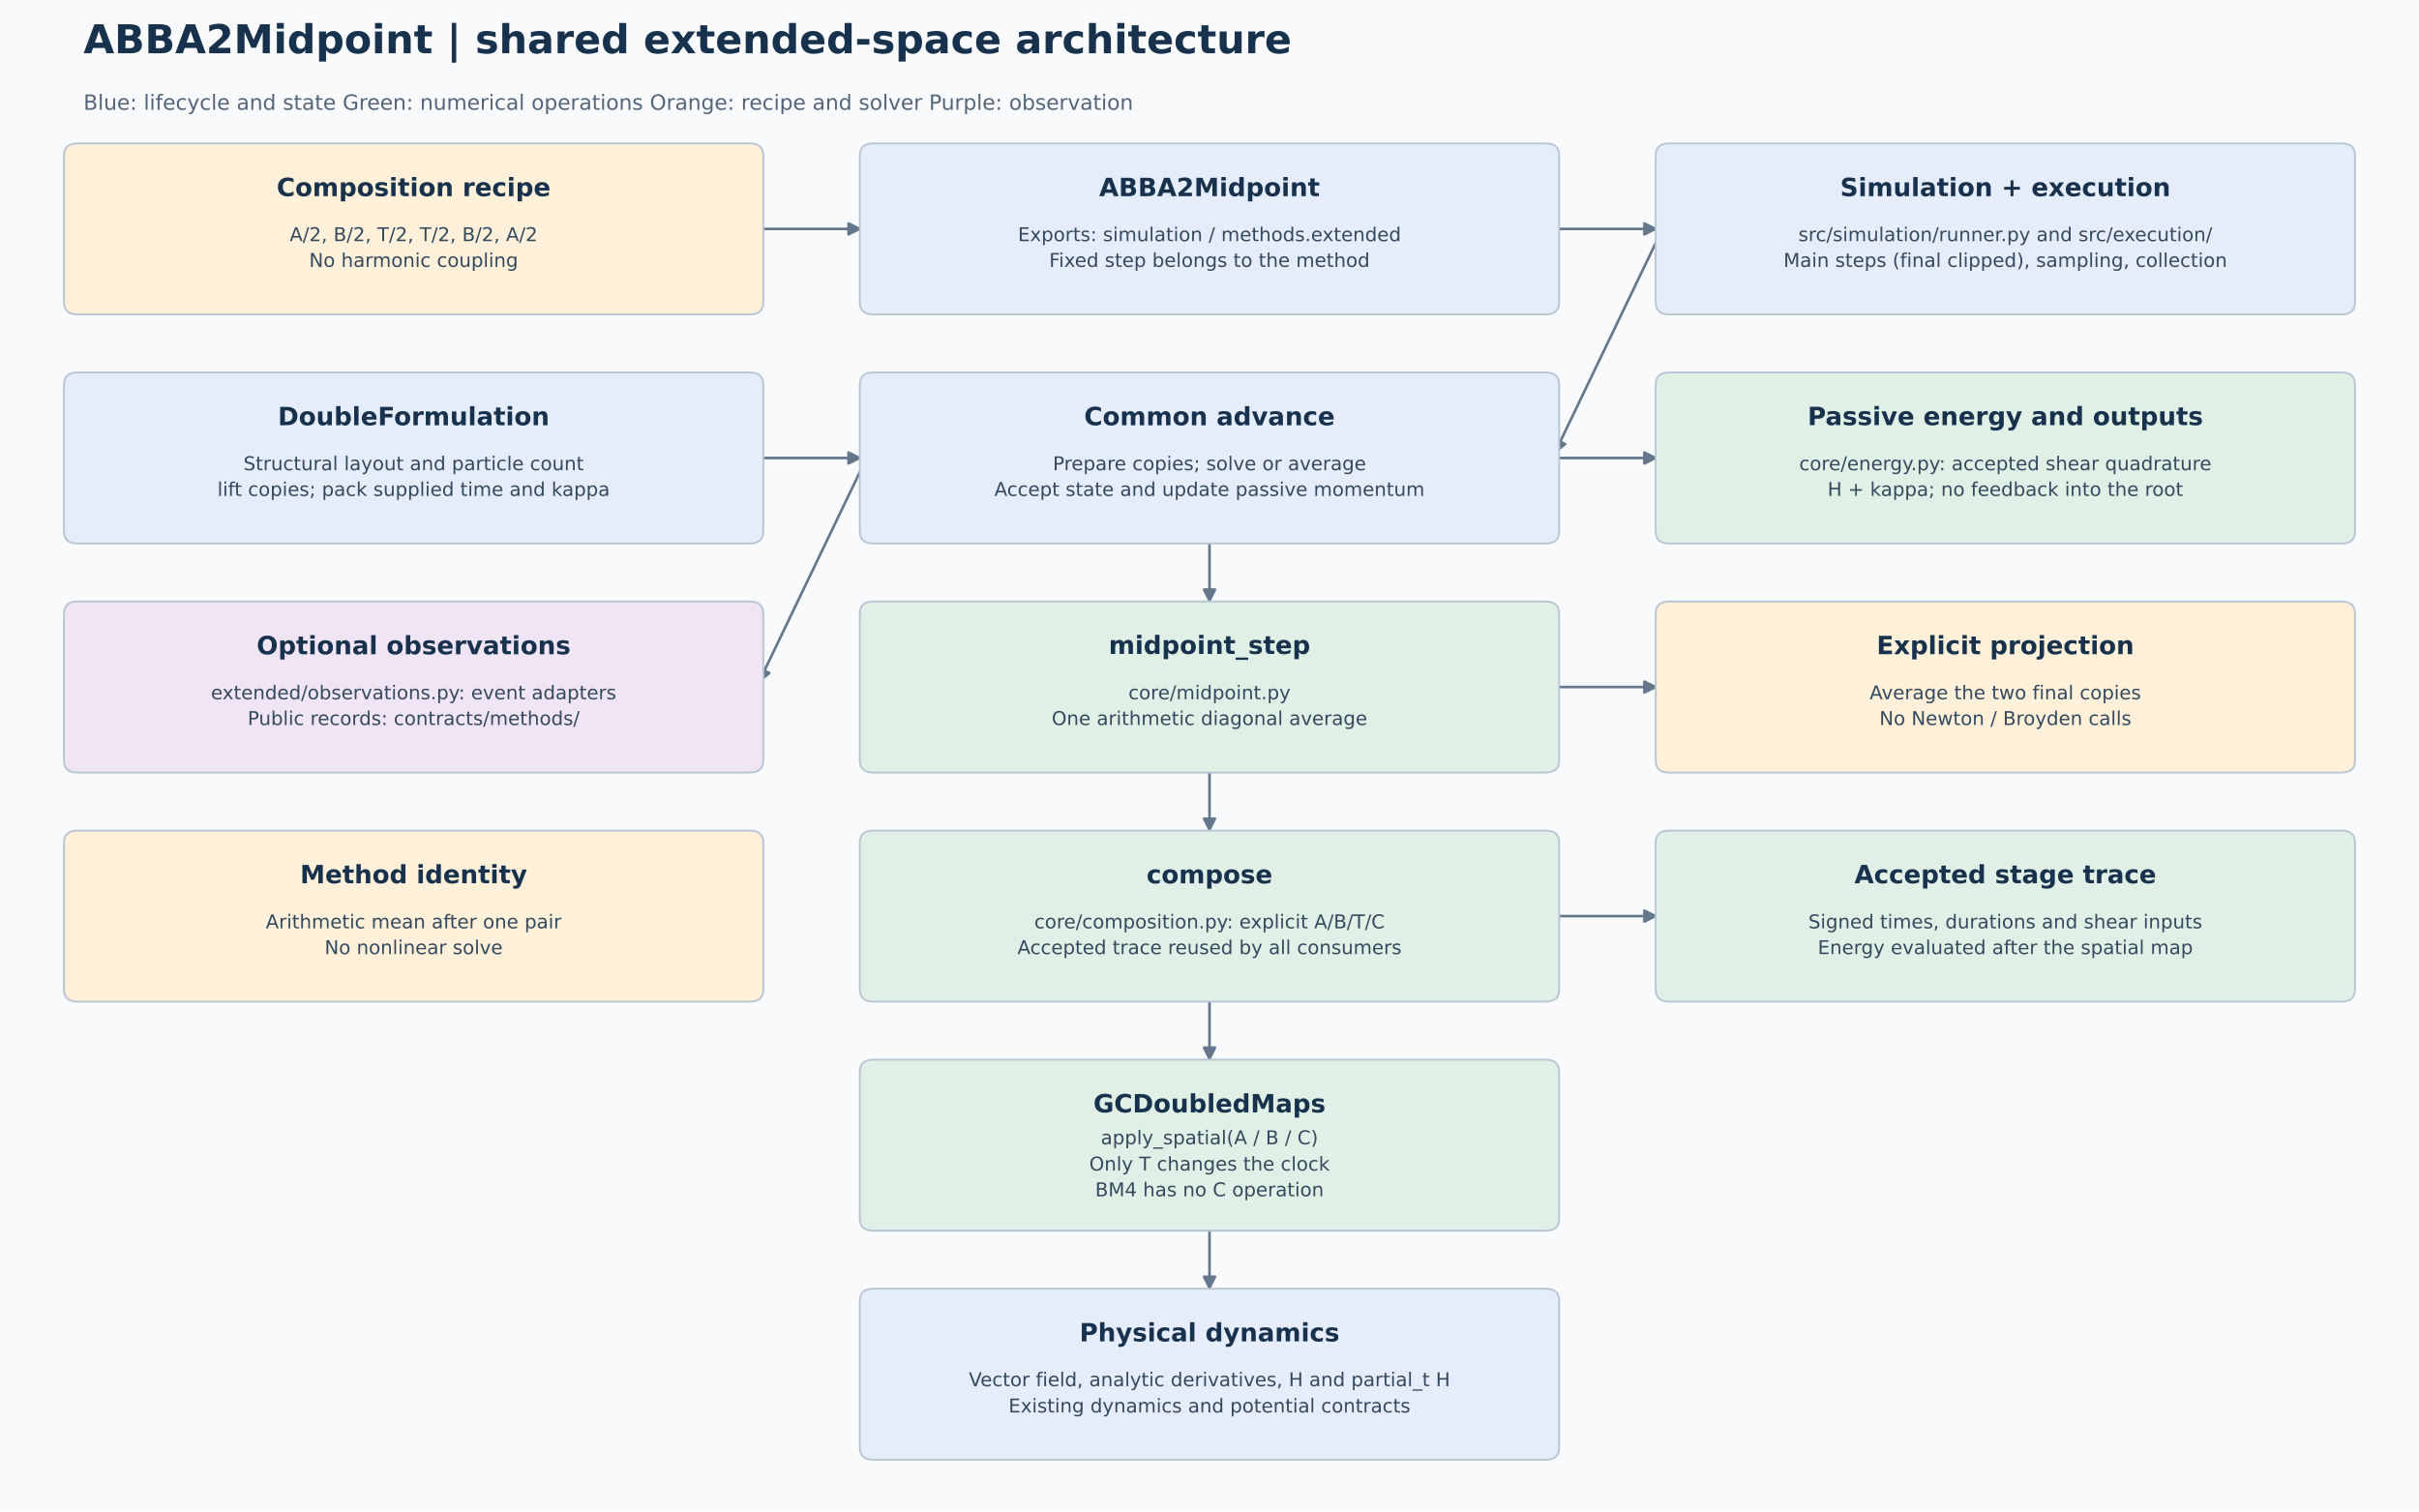
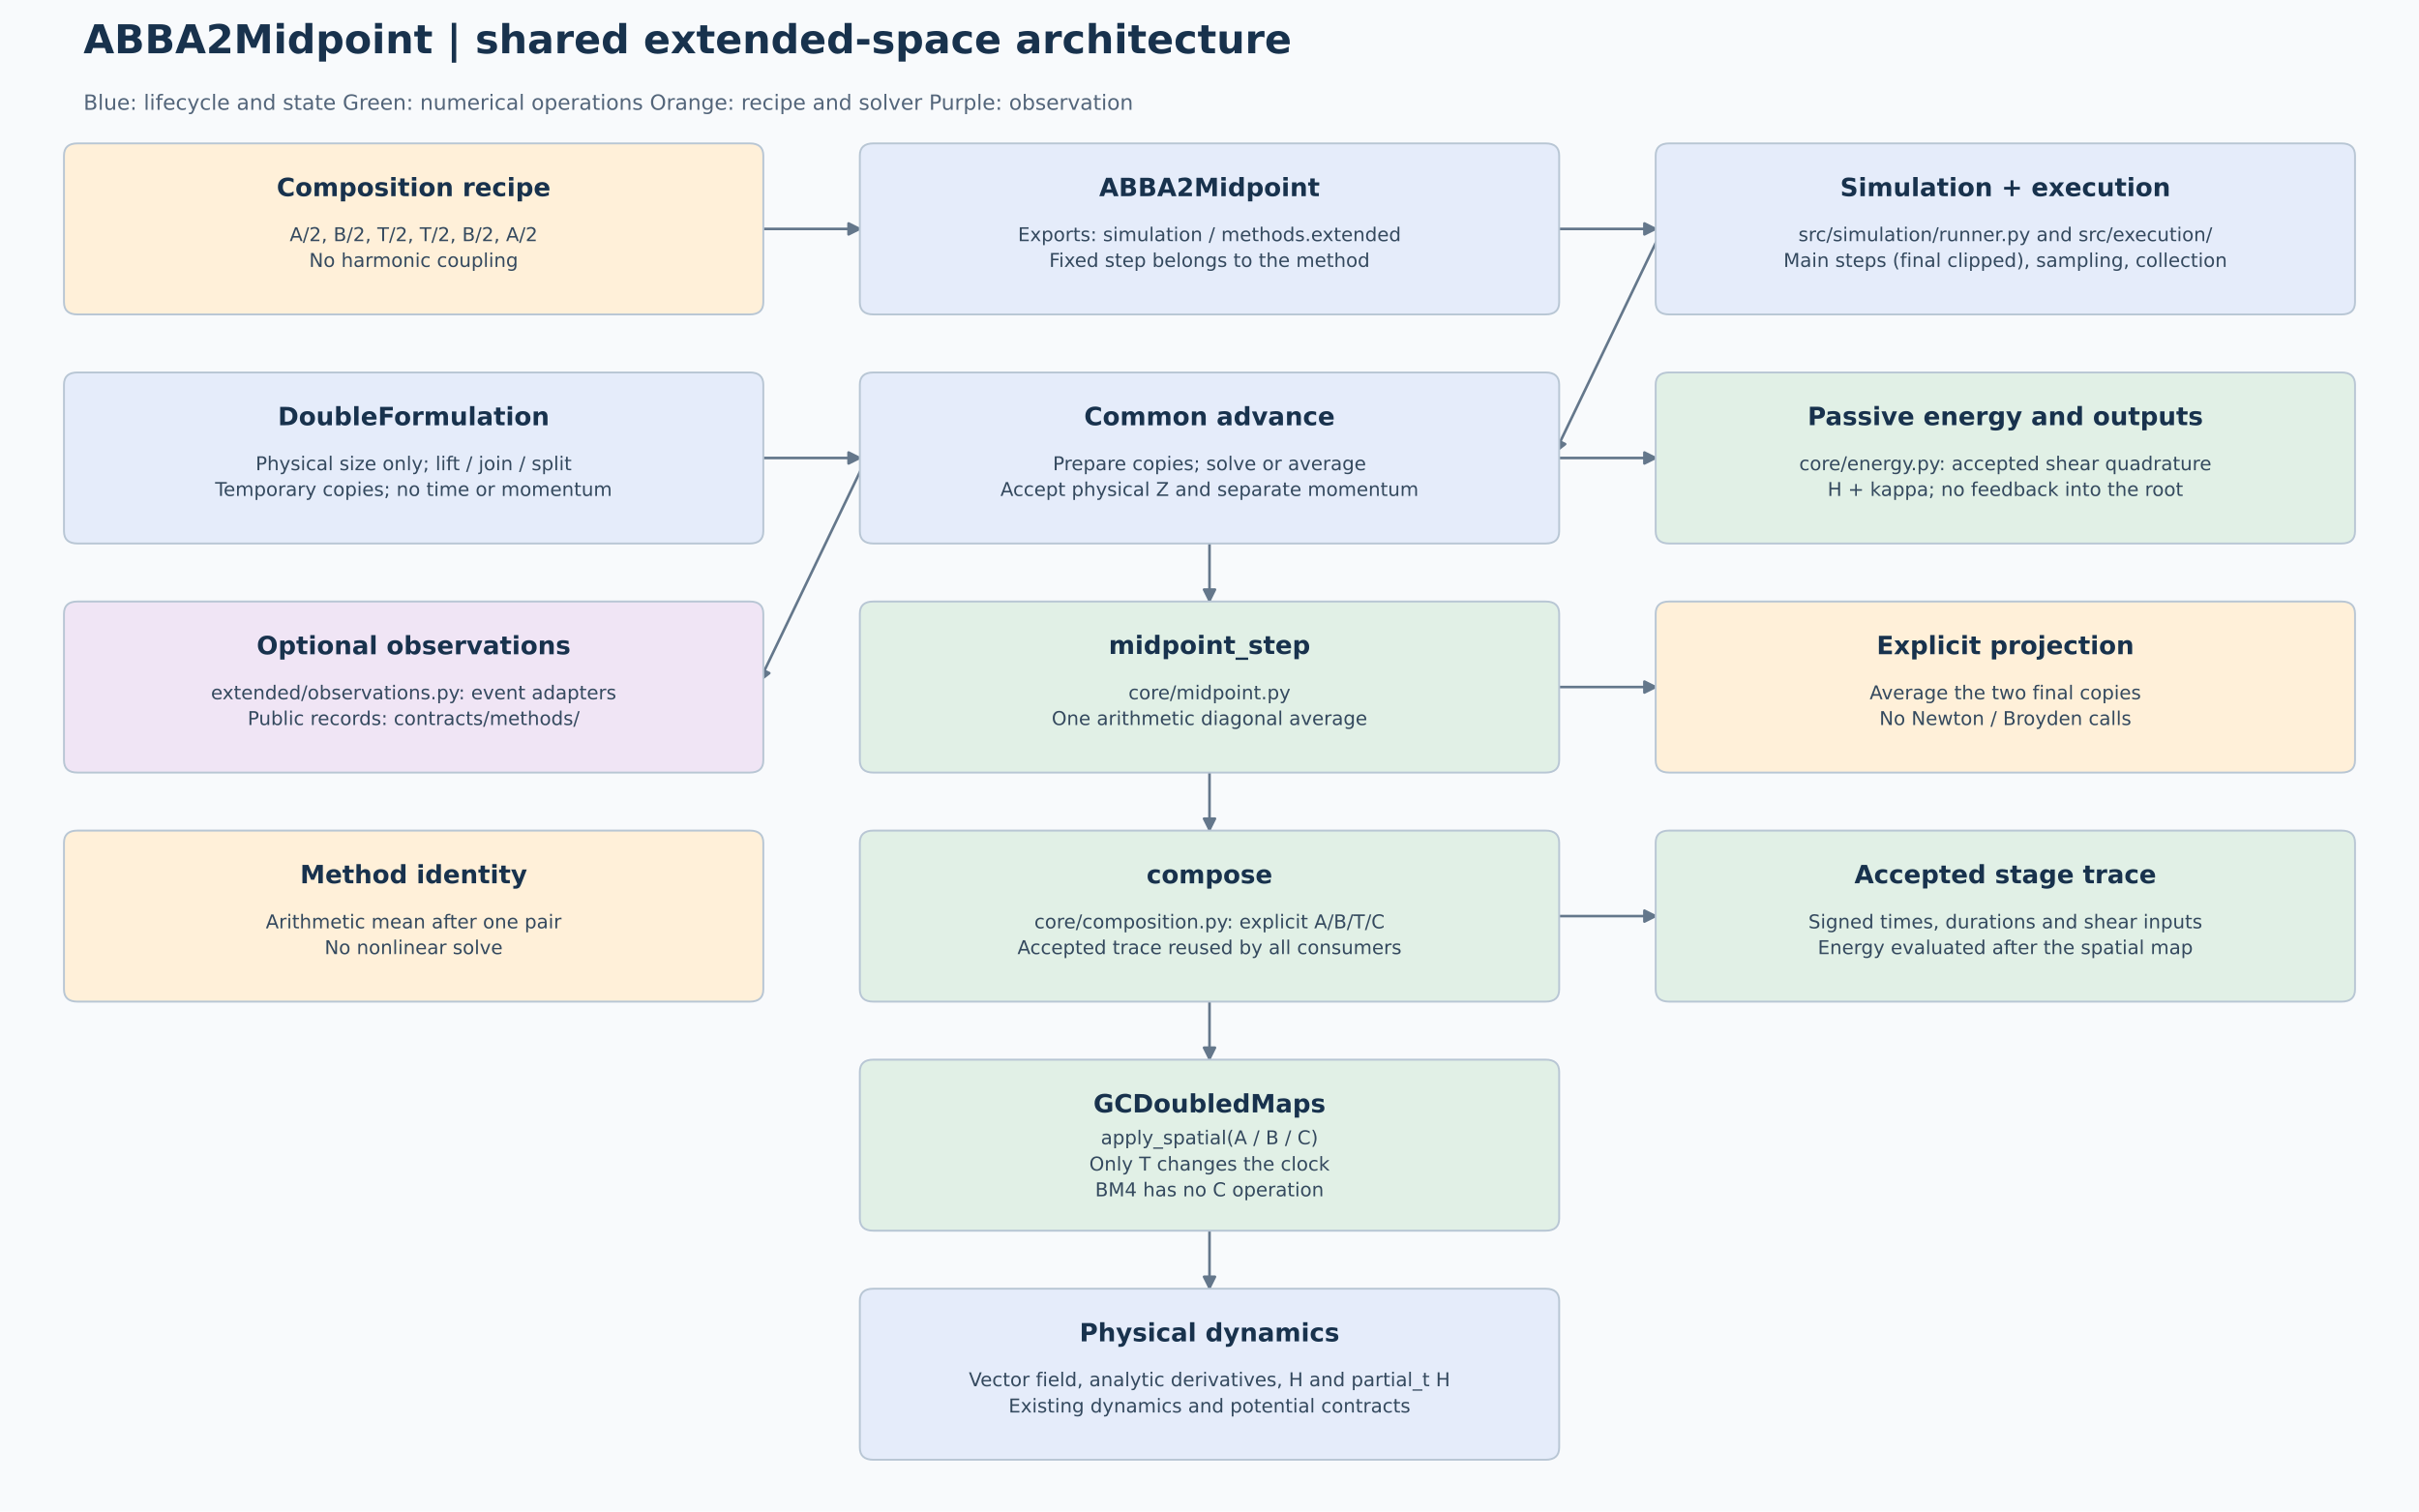
<svg xmlns="http://www.w3.org/2000/svg" width="1152pt" height="720pt" viewBox="0 0 1152 720" version="1.1">
  <defs>
    <style type="text/css">*{stroke-linejoin: round; stroke-linecap: butt}</style>
  </defs>
  <g id="figure_1">
    <g id="patch_1">
      <path d="M 0 720 L 1152 720 L 1152 0 L 0 0 z " style="fill: #f8fafc" />
    </g>
    <g id="axes_1">
      <g id="patch_2">
        <path d="M 362.288 109.039 Q 386.497 109.039 409.309 109.039 " clip-path="url(#pb098db616b)" style="fill: none; stroke: #64778b; stroke-width: 1.25; stroke-linecap: round" />
        <path d="M 404.109 106.439 L 409.309 109.039 L 404.109 111.639 z " clip-path="url(#pb098db616b)" style="fill: #64778b; stroke: #64778b; stroke-width: 1.25; stroke-linecap: round" />
      </g>
      <g id="patch_3">
        <path d="M 741.296 109.039 Q 765.505 109.039 788.317 109.039 " clip-path="url(#pb098db616b)" style="fill: none; stroke: #64778b; stroke-width: 1.25; stroke-linecap: round" />
        <path d="M 783.117 106.439 L 788.317 109.039 L 783.117 111.639 z " clip-path="url(#pb098db616b)" style="fill: #64778b; stroke: #64778b; stroke-width: 1.25; stroke-linecap: round" />
      </g>
      <g id="patch_4">
        <path d="M 790.847 110.841 Q 765.505 163.594 740.768 215.088 " clip-path="url(#pb098db616b)" style="fill: none; stroke: #64778b; stroke-width: 1.25; stroke-linecap: round" />
        <path d="M 745.363 211.527 L 740.768 215.088 L 740.676 209.275 z " clip-path="url(#pb098db616b)" style="fill: #64778b; stroke: #64778b; stroke-width: 1.25; stroke-linecap: round" />
      </g>
      <g id="patch_5">
        <path d="M 362.288 218.153 Q 386.497 218.153 409.309 218.153 " clip-path="url(#pb098db616b)" style="fill: none; stroke: #64778b; stroke-width: 1.25; stroke-linecap: round" />
        <path d="M 404.109 215.553 L 409.309 218.153 L 404.109 220.753 z " clip-path="url(#pb098db616b)" style="fill: #64778b; stroke: #64778b; stroke-width: 1.25; stroke-linecap: round" />
      </g>
      <g id="patch_6">
        <path d="M 576 257.976 Q 576 272.707 576 286.041 " clip-path="url(#pb098db616b)" style="fill: none; stroke: #64778b; stroke-width: 1.25; stroke-linecap: round" />
        <path d="M 578.6 280.841 L 576 286.041 L 573.4 280.841 z " clip-path="url(#pb098db616b)" style="fill: #64778b; stroke: #64778b; stroke-width: 1.25; stroke-linecap: round" />
      </g>
      <g id="patch_7">
        <path d="M 741.296 218.153 Q 765.505 218.153 788.317 218.153 " clip-path="url(#pb098db616b)" style="fill: none; stroke: #64778b; stroke-width: 1.25; stroke-linecap: round" />
        <path d="M 783.117 215.553 L 788.317 218.153 L 783.117 220.753 z " clip-path="url(#pb098db616b)" style="fill: #64778b; stroke: #64778b; stroke-width: 1.25; stroke-linecap: round" />
      </g>
      <g id="patch_8">
        <path d="M 411.839 219.954 Q 386.497 272.708 361.76 324.202 " clip-path="url(#pb098db616b)" style="fill: none; stroke: #64778b; stroke-width: 1.25; stroke-linecap: round" />
        <path d="M 366.355 320.64 L 361.76 324.202 L 361.668 318.389 z " clip-path="url(#pb098db616b)" style="fill: #64778b; stroke: #64778b; stroke-width: 1.25; stroke-linecap: round" />
      </g>
      <g id="patch_9">
        <path d="M 576 367.089 Q 576 381.821 576 395.155 " clip-path="url(#pb098db616b)" style="fill: none; stroke: #64778b; stroke-width: 1.25; stroke-linecap: round" />
        <path d="M 578.6 389.955 L 576 395.155 L 573.4 389.955 z " clip-path="url(#pb098db616b)" style="fill: #64778b; stroke: #64778b; stroke-width: 1.25; stroke-linecap: round" />
      </g>
      <g id="patch_10">
        <path d="M 741.296 327.266 Q 765.505 327.266 788.317 327.266 " clip-path="url(#pb098db616b)" style="fill: none; stroke: #64778b; stroke-width: 1.25; stroke-linecap: round" />
        <path d="M 783.117 324.666 L 788.317 327.266 L 783.117 329.866 z " clip-path="url(#pb098db616b)" style="fill: #64778b; stroke: #64778b; stroke-width: 1.25; stroke-linecap: round" />
      </g>
      <g id="patch_11">
        <path d="M 741.296 436.379 Q 765.505 436.379 788.317 436.379 " clip-path="url(#pb098db616b)" style="fill: none; stroke: #64778b; stroke-width: 1.25; stroke-linecap: round" />
        <path d="M 783.117 433.779 L 788.317 436.379 L 783.117 438.979 z " clip-path="url(#pb098db616b)" style="fill: #64778b; stroke: #64778b; stroke-width: 1.25; stroke-linecap: round" />
      </g>
      <g id="patch_12">
        <path d="M 576 476.203 Q 576 490.934 576 504.268 " clip-path="url(#pb098db616b)" style="fill: none; stroke: #64778b; stroke-width: 1.25; stroke-linecap: round" />
        <path d="M 578.6 499.068 L 576 504.268 L 573.4 499.068 z " clip-path="url(#pb098db616b)" style="fill: #64778b; stroke: #64778b; stroke-width: 1.25; stroke-linecap: round" />
      </g>
      <g id="patch_13">
        <path d="M 576 585.316 Q 576 600.048 576 613.382 " clip-path="url(#pb098db616b)" style="fill: none; stroke: #64778b; stroke-width: 1.25; stroke-linecap: round" />
        <path d="M 578.6 608.182 L 576 613.382 L 573.4 608.182 z " clip-path="url(#pb098db616b)" style="fill: #64778b; stroke: #64778b; stroke-width: 1.25; stroke-linecap: round" />
      </g>
      <g id="patch_14">
        <path d="M 36.922 149.775 L 357.062 149.775 Q 363.514 149.775 363.514 143.955 L 363.514 74.123 Q 363.514 68.304 357.062 68.304 L 36.922 68.304 Q 30.47 68.304 30.47 74.123 L 30.47 143.955 Q 30.47 149.775 36.922 149.775 z " clip-path="url(#pb098db616b)" style="fill: #fff0d9; stroke: #b8c6d4; stroke-width: 0.9; stroke-linejoin: miter" />
      </g>
      <g id="patch_15">
        <path d="M 415.93 149.775 L 736.07 149.775 Q 742.522 149.775 742.522 143.955 L 742.522 74.123 Q 742.522 68.304 736.07 68.304 L 415.93 68.304 Q 409.478 68.304 409.478 74.123 L 409.478 143.955 Q 409.478 149.775 415.93 149.775 z " clip-path="url(#pb098db616b)" style="fill: #e5ecfa; stroke: #b8c6d4; stroke-width: 0.9; stroke-linejoin: miter" />
      </g>
      <g id="patch_16">
        <path d="M 794.938 149.775 L 1115.078 149.775 Q 1121.53 149.775 1121.53 143.955 L 1121.53 74.123 Q 1121.53 68.304 1115.078 68.304 L 794.938 68.304 Q 788.486 68.304 788.486 74.123 L 788.486 143.955 Q 788.486 149.775 794.938 149.775 z " clip-path="url(#pb098db616b)" style="fill: #e5ecfa; stroke: #b8c6d4; stroke-width: 0.9; stroke-linejoin: miter" />
      </g>
      <g id="patch_17">
        <path d="M 36.922 258.888 L 357.062 258.888 Q 363.514 258.888 363.514 253.069 L 363.514 183.236 Q 363.514 177.417 357.062 177.417 L 36.922 177.417 Q 30.47 177.417 30.47 183.236 L 30.47 253.069 Q 30.47 258.888 36.922 258.888 z " clip-path="url(#pb098db616b)" style="fill: #e5ecfa; stroke: #b8c6d4; stroke-width: 0.9; stroke-linejoin: miter" />
      </g>
      <g id="patch_18">
        <path d="M 415.93 258.888 L 736.07 258.888 Q 742.522 258.888 742.522 253.069 L 742.522 183.236 Q 742.522 177.417 736.07 177.417 L 415.93 177.417 Q 409.478 177.417 409.478 183.236 L 409.478 253.069 Q 409.478 258.888 415.93 258.888 z " clip-path="url(#pb098db616b)" style="fill: #e5ecfa; stroke: #b8c6d4; stroke-width: 0.9; stroke-linejoin: miter" />
      </g>
      <g id="patch_19">
        <path d="M 794.938 258.888 L 1115.078 258.888 Q 1121.53 258.888 1121.53 253.069 L 1121.53 183.236 Q 1121.53 177.417 1115.078 177.417 L 794.938 177.417 Q 788.486 177.417 788.486 183.236 L 788.486 253.069 Q 788.486 258.888 794.938 258.888 z " clip-path="url(#pb098db616b)" style="fill: #e1f0e6; stroke: #b8c6d4; stroke-width: 0.9; stroke-linejoin: miter" />
      </g>
      <g id="patch_20">
        <path d="M 36.922 368.002 L 357.062 368.002 Q 363.514 368.002 363.514 362.182 L 363.514 292.35 Q 363.514 286.53 357.062 286.53 L 36.922 286.53 Q 30.47 286.53 30.47 292.35 L 30.47 362.182 Q 30.47 368.002 36.922 368.002 z " clip-path="url(#pb098db616b)" style="fill: #f0e5f5; stroke: #b8c6d4; stroke-width: 0.9; stroke-linejoin: miter" />
      </g>
      <g id="patch_21">
        <path d="M 415.93 368.002 L 736.07 368.002 Q 742.522 368.002 742.522 362.182 L 742.522 292.35 Q 742.522 286.53 736.07 286.53 L 415.93 286.53 Q 409.478 286.53 409.478 292.35 L 409.478 362.182 Q 409.478 368.002 415.93 368.002 z " clip-path="url(#pb098db616b)" style="fill: #e1f0e6; stroke: #b8c6d4; stroke-width: 0.9; stroke-linejoin: miter" />
      </g>
      <g id="patch_22">
        <path d="M 794.938 368.002 L 1115.078 368.002 Q 1121.53 368.002 1121.53 362.182 L 1121.53 292.35 Q 1121.53 286.53 1115.078 286.53 L 794.938 286.53 Q 788.486 286.53 788.486 292.35 L 788.486 362.182 Q 788.486 368.002 794.938 368.002 z " clip-path="url(#pb098db616b)" style="fill: #fff0d9; stroke: #b8c6d4; stroke-width: 0.9; stroke-linejoin: miter" />
      </g>
      <g id="patch_23">
        <path d="M 36.922 477.115 L 357.062 477.115 Q 363.514 477.115 363.514 471.296 L 363.514 401.463 Q 363.514 395.644 357.062 395.644 L 36.922 395.644 Q 30.47 395.644 30.47 401.463 L 30.47 471.296 Q 30.47 477.115 36.922 477.115 z " clip-path="url(#pb098db616b)" style="fill: #fff0d9; stroke: #b8c6d4; stroke-width: 0.9; stroke-linejoin: miter" />
      </g>
      <g id="patch_24">
        <path d="M 415.93 477.115 L 736.07 477.115 Q 742.522 477.115 742.522 471.296 L 742.522 401.463 Q 742.522 395.644 736.07 395.644 L 415.93 395.644 Q 409.478 395.644 409.478 401.463 L 409.478 471.296 Q 409.478 477.115 415.93 477.115 z " clip-path="url(#pb098db616b)" style="fill: #e1f0e6; stroke: #b8c6d4; stroke-width: 0.9; stroke-linejoin: miter" />
      </g>
      <g id="patch_25">
        <path d="M 794.938 477.115 L 1115.078 477.115 Q 1121.53 477.115 1121.53 471.296 L 1121.53 401.463 Q 1121.53 395.644 1115.078 395.644 L 794.938 395.644 Q 788.486 395.644 788.486 401.463 L 788.486 471.296 Q 788.486 477.115 794.938 477.115 z " clip-path="url(#pb098db616b)" style="fill: #e1f0e6; stroke: #b8c6d4; stroke-width: 0.9; stroke-linejoin: miter" />
      </g>
      <g id="patch_26">
        <path d="M 415.93 586.228 L 736.07 586.228 Q 742.522 586.228 742.522 580.409 L 742.522 510.576 Q 742.522 504.757 736.07 504.757 L 415.93 504.757 Q 409.478 504.757 409.478 510.576 L 409.478 580.409 Q 409.478 586.228 415.93 586.228 z " clip-path="url(#pb098db616b)" style="fill: #e1f0e6; stroke: #b8c6d4; stroke-width: 0.9; stroke-linejoin: miter" />
      </g>
      <g id="patch_27">
        <path d="M 415.93 695.342 L 736.07 695.342 Q 742.522 695.342 742.522 689.522 L 742.522 619.69 Q 742.522 613.871 736.07 613.871 L 415.93 613.871 Q 409.478 613.871 409.478 619.69 L 409.478 689.522 Q 409.478 695.342 415.93 695.342 z " clip-path="url(#pb098db616b)" style="fill: #e5ecfa; stroke: #b8c6d4; stroke-width: 0.9; stroke-linejoin: miter" />
      </g>
      <g id="text_1">
        <text style="font-weight: 700; font-size: 19px; font-family: 'DejaVu Sans', 'Bitstream Vera Sans', 'Computer Modern Sans Serif', 'Lucida Grande', 'Verdana', 'Geneva', 'Lucid', 'Arial', 'Helvetica', 'Avant Garde', sans-serif; text-anchor: start; fill: #18324d" x="39.744" y="25.386" transform="rotate(-0 39.744 25.38557)">ABBA2Midpoint | shared extended-space architecture</text>
      </g>
      <g id="text_2">
        <text style="font-size: 10px; font-family: 'DejaVu Sans', 'Bitstream Vera Sans', 'Computer Modern Sans Serif', 'Lucida Grande', 'Verdana', 'Geneva', 'Lucid', 'Arial', 'Helvetica', 'Avant Garde', sans-serif; text-anchor: start; fill: #53657a" x="39.744" y="52.3" transform="rotate(-0 39.744 52.30021)">Blue: lifecycle and state    Green: numerical operations    Orange: recipe and solver    Purple: observation</text>
      </g>
      <g id="text_3">
        <text style="font-weight: 700; font-size: 12px; font-family: 'DejaVu Sans', 'Bitstream Vera Sans', 'Computer Modern Sans Serif', 'Lucida Grande', 'Verdana', 'Geneva', 'Lucid', 'Arial', 'Helvetica', 'Avant Garde', sans-serif; text-anchor: middle; fill: #18324d" x="196.992" y="93.437" transform="rotate(-0 196.992 93.43744)">Composition recipe</text>
      </g>
      <g id="text_4">
        <text style="font-size: 9.1px; font-family: 'DejaVu Sans', 'Bitstream Vera Sans', 'Computer Modern Sans Serif', 'Lucida Grande', 'Verdana', 'Geneva', 'Lucid', 'Arial', 'Helvetica', 'Avant Garde', sans-serif; fill: #34495e" transform="translate(137.9387 114.8745)">A/2, B/2, T/2, T/2, B/2, A/2</text>
        <text style="font-size: 9.1px; font-family: 'DejaVu Sans', 'Bitstream Vera Sans', 'Computer Modern Sans Serif', 'Lucida Grande', 'Verdana', 'Geneva', 'Lucid', 'Arial', 'Helvetica', 'Avant Garde', sans-serif; fill: #34495e" transform="translate(147.2257 127.1389)">No harmonic coupling</text>
      </g>
      <g id="text_5">
        <text style="font-weight: 700; font-size: 12px; font-family: 'DejaVu Sans', 'Bitstream Vera Sans', 'Computer Modern Sans Serif', 'Lucida Grande', 'Verdana', 'Geneva', 'Lucid', 'Arial', 'Helvetica', 'Avant Garde', sans-serif; text-anchor: middle; fill: #18324d" x="576" y="93.437" transform="rotate(-0 576 93.43744)">ABBA2Midpoint</text>
      </g>
      <g id="text_6">
        <text style="font-size: 9.1px; font-family: 'DejaVu Sans', 'Bitstream Vera Sans', 'Computer Modern Sans Serif', 'Lucida Grande', 'Verdana', 'Geneva', 'Lucid', 'Arial', 'Helvetica', 'Avant Garde', sans-serif; fill: #34495e" transform="translate(484.7689 114.8745)">Exports: simulation / methods.extended</text>
        <text style="font-size: 9.1px; font-family: 'DejaVu Sans', 'Bitstream Vera Sans', 'Computer Modern Sans Serif', 'Lucida Grande', 'Verdana', 'Geneva', 'Lucid', 'Arial', 'Helvetica', 'Avant Garde', sans-serif; fill: #34495e" transform="translate(499.6524 127.1389)">Fixed step belongs to the method</text>
      </g>
      <g id="text_7">
        <text style="font-weight: 700; font-size: 12px; font-family: 'DejaVu Sans', 'Bitstream Vera Sans', 'Computer Modern Sans Serif', 'Lucida Grande', 'Verdana', 'Geneva', 'Lucid', 'Arial', 'Helvetica', 'Avant Garde', sans-serif; text-anchor: middle; fill: #18324d" x="955.008" y="93.437" transform="rotate(-0 955.008 93.43744)">Simulation + execution</text>
      </g>
      <g id="text_8">
        <text style="font-size: 9.1px; font-family: 'DejaVu Sans', 'Bitstream Vera Sans', 'Computer Modern Sans Serif', 'Lucida Grande', 'Verdana', 'Geneva', 'Lucid', 'Arial', 'Helvetica', 'Avant Garde', sans-serif; fill: #34495e" transform="translate(856.4514 114.8745)">src/simulation/runner.py and src/execution/</text>
        <text style="font-size: 9.1px; font-family: 'DejaVu Sans', 'Bitstream Vera Sans', 'Computer Modern Sans Serif', 'Lucida Grande', 'Verdana', 'Geneva', 'Lucid', 'Arial', 'Helvetica', 'Avant Garde', sans-serif; fill: #34495e" transform="translate(849.3542 127.1389)">Main steps (final clipped), sampling, collection</text>
      </g>
      <g id="text_9">
        <text style="font-weight: 700; font-size: 12px; font-family: 'DejaVu Sans', 'Bitstream Vera Sans', 'Computer Modern Sans Serif', 'Lucida Grande', 'Verdana', 'Geneva', 'Lucid', 'Arial', 'Helvetica', 'Avant Garde', sans-serif; text-anchor: middle; fill: #18324d" x="196.992" y="202.551" transform="rotate(-0 196.992 202.5508)">DoubleFormulation</text>
      </g>
      <g id="text_10">
-         <text style="font-size: 9.1px; font-family: 'DejaVu Sans', 'Bitstream Vera Sans', 'Computer Modern Sans Serif', 'Lucida Grande', 'Verdana', 'Geneva', 'Lucid', 'Arial', 'Helvetica', 'Avant Garde', sans-serif; fill: #34495e" transform="translate(115.9352 223.9879)">Structural layout and particle count</text>
-         <text style="font-size: 9.1px; font-family: 'DejaVu Sans', 'Bitstream Vera Sans', 'Computer Modern Sans Serif', 'Lucida Grande', 'Verdana', 'Geneva', 'Lucid', 'Arial', 'Helvetica', 'Avant Garde', sans-serif; fill: #34495e" transform="translate(103.5314 236.2523)">lift copies; pack supplied time and kappa</text>
+         <text style="font-size: 9.1px; font-family: 'DejaVu Sans', 'Bitstream Vera Sans', 'Computer Modern Sans Serif', 'Lucida Grande', 'Verdana', 'Geneva', 'Lucid', 'Arial', 'Helvetica', 'Avant Garde', sans-serif; fill: #34495e" transform="translate(121.7158 223.9879)">Physical size only; lift / join / split</text>
+         <text style="font-size: 9.1px; font-family: 'DejaVu Sans', 'Bitstream Vera Sans', 'Computer Modern Sans Serif', 'Lucida Grande', 'Verdana', 'Geneva', 'Lucid', 'Arial', 'Helvetica', 'Avant Garde', sans-serif; fill: #34495e" transform="translate(102.4565 236.2523)">Temporary copies; no time or momentum</text>
      </g>
      <g id="text_11">
        <text style="font-weight: 700; font-size: 12px; font-family: 'DejaVu Sans', 'Bitstream Vera Sans', 'Computer Modern Sans Serif', 'Lucida Grande', 'Verdana', 'Geneva', 'Lucid', 'Arial', 'Helvetica', 'Avant Garde', sans-serif; text-anchor: middle; fill: #18324d" x="576" y="202.551" transform="rotate(-0 576 202.5508)">Common advance</text>
      </g>
      <g id="text_12">
        <text style="font-size: 9.1px; font-family: 'DejaVu Sans', 'Bitstream Vera Sans', 'Computer Modern Sans Serif', 'Lucida Grande', 'Verdana', 'Geneva', 'Lucid', 'Arial', 'Helvetica', 'Avant Garde', sans-serif; fill: #34495e" transform="translate(501.4049 223.9879)">Prepare copies; solve or average</text>
-         <text style="font-size: 9.1px; font-family: 'DejaVu Sans', 'Bitstream Vera Sans', 'Computer Modern Sans Serif', 'Lucida Grande', 'Verdana', 'Geneva', 'Lucid', 'Arial', 'Helvetica', 'Avant Garde', sans-serif; fill: #34495e" transform="translate(473.5383 236.2523)">Accept state and update passive momentum</text>
+         <text style="font-size: 9.1px; font-family: 'DejaVu Sans', 'Bitstream Vera Sans', 'Computer Modern Sans Serif', 'Lucida Grande', 'Verdana', 'Geneva', 'Lucid', 'Arial', 'Helvetica', 'Avant Garde', sans-serif; fill: #34495e" transform="translate(476.4112 236.2523)">Accept physical Z and separate momentum</text>
      </g>
      <g id="text_13">
        <text style="font-weight: 700; font-size: 12px; font-family: 'DejaVu Sans', 'Bitstream Vera Sans', 'Computer Modern Sans Serif', 'Lucida Grande', 'Verdana', 'Geneva', 'Lucid', 'Arial', 'Helvetica', 'Avant Garde', sans-serif; text-anchor: middle; fill: #18324d" x="955.008" y="202.504" transform="rotate(-0 955.008 202.504)">Passive energy and outputs</text>
      </g>
      <g id="text_14">
        <text style="font-size: 9.1px; font-family: 'DejaVu Sans', 'Bitstream Vera Sans', 'Computer Modern Sans Serif', 'Lucida Grande', 'Verdana', 'Geneva', 'Lucid', 'Arial', 'Helvetica', 'Avant Garde', sans-serif; fill: #34495e" transform="translate(856.8389 223.9879)">core/energy.py: accepted shear quadrature</text>
        <text style="font-size: 9.1px; font-family: 'DejaVu Sans', 'Bitstream Vera Sans', 'Computer Modern Sans Serif', 'Lucida Grande', 'Verdana', 'Geneva', 'Lucid', 'Arial', 'Helvetica', 'Avant Garde', sans-serif; fill: #34495e" transform="translate(870.3368 236.2523)">H + kappa; no feedback into the root</text>
      </g>
      <g id="text_15">
        <text style="font-weight: 700; font-size: 12px; font-family: 'DejaVu Sans', 'Bitstream Vera Sans', 'Computer Modern Sans Serif', 'Lucida Grande', 'Verdana', 'Geneva', 'Lucid', 'Arial', 'Helvetica', 'Avant Garde', sans-serif; text-anchor: middle; fill: #18324d" x="196.992" y="311.664" transform="rotate(-0 196.992 311.6642)">Optional observations</text>
      </g>
      <g id="text_16">
        <text style="font-size: 9.1px; font-family: 'DejaVu Sans', 'Bitstream Vera Sans', 'Computer Modern Sans Serif', 'Lucida Grande', 'Verdana', 'Geneva', 'Lucid', 'Arial', 'Helvetica', 'Avant Garde', sans-serif; fill: #34495e" transform="translate(100.4623 333.1013)">extended/observations.py: event adapters</text>
        <text style="font-size: 9.1px; font-family: 'DejaVu Sans', 'Bitstream Vera Sans', 'Computer Modern Sans Serif', 'Lucida Grande', 'Verdana', 'Geneva', 'Lucid', 'Arial', 'Helvetica', 'Avant Garde', sans-serif; fill: #34495e" transform="translate(117.923 345.3657)">Public records: contracts/methods/</text>
      </g>
      <g id="text_17">
        <text style="font-weight: 700; font-size: 12px; font-family: 'DejaVu Sans', 'Bitstream Vera Sans', 'Computer Modern Sans Serif', 'Lucida Grande', 'Verdana', 'Geneva', 'Lucid', 'Arial', 'Helvetica', 'Avant Garde', sans-serif; text-anchor: middle; fill: #18324d" x="576" y="311.497" transform="rotate(-0 576 311.4974)">midpoint_step</text>
      </g>
      <g id="text_18">
        <text style="font-size: 9.1px; font-family: 'DejaVu Sans', 'Bitstream Vera Sans', 'Computer Modern Sans Serif', 'Lucida Grande', 'Verdana', 'Geneva', 'Lucid', 'Arial', 'Helvetica', 'Avant Garde', sans-serif; fill: #34495e" transform="translate(537.3975 333.1013)">core/midpoint.py</text>
        <text style="font-size: 9.1px; font-family: 'DejaVu Sans', 'Bitstream Vera Sans', 'Computer Modern Sans Serif', 'Lucida Grande', 'Verdana', 'Geneva', 'Lucid', 'Arial', 'Helvetica', 'Avant Garde', sans-serif; fill: #34495e" transform="translate(500.8482 345.3657)">One arithmetic diagonal average</text>
      </g>
      <g id="text_19">
        <text style="font-weight: 700; font-size: 12px; font-family: 'DejaVu Sans', 'Bitstream Vera Sans', 'Computer Modern Sans Serif', 'Lucida Grande', 'Verdana', 'Geneva', 'Lucid', 'Arial', 'Helvetica', 'Avant Garde', sans-serif; text-anchor: middle; fill: #18324d" x="955.008" y="311.617" transform="rotate(-0 955.008 311.6174)">Explicit projection</text>
      </g>
      <g id="text_20">
        <text style="font-size: 9.1px; font-family: 'DejaVu Sans', 'Bitstream Vera Sans', 'Computer Modern Sans Serif', 'Lucida Grande', 'Verdana', 'Geneva', 'Lucid', 'Arial', 'Helvetica', 'Avant Garde', sans-serif; fill: #34495e" transform="translate(890.3731 333.1013)">Average the two final copies</text>
        <text style="font-size: 9.1px; font-family: 'DejaVu Sans', 'Bitstream Vera Sans', 'Computer Modern Sans Serif', 'Lucida Grande', 'Verdana', 'Geneva', 'Lucid', 'Arial', 'Helvetica', 'Avant Garde', sans-serif; fill: #34495e" transform="translate(894.9999 345.3657)">No Newton / Broyden calls</text>
      </g>
      <g id="text_21">
        <text style="font-weight: 700; font-size: 12px; font-family: 'DejaVu Sans', 'Bitstream Vera Sans', 'Computer Modern Sans Serif', 'Lucida Grande', 'Verdana', 'Geneva', 'Lucid', 'Arial', 'Helvetica', 'Avant Garde', sans-serif; text-anchor: middle; fill: #18324d" x="196.992" y="420.731" transform="rotate(-0 196.992 420.7308)">Method identity</text>
      </g>
      <g id="text_22">
        <text style="font-size: 9.1px; font-family: 'DejaVu Sans', 'Bitstream Vera Sans', 'Computer Modern Sans Serif', 'Lucida Grande', 'Verdana', 'Geneva', 'Lucid', 'Arial', 'Helvetica', 'Avant Garde', sans-serif; fill: #34495e" transform="translate(126.5658 442.2147)">Arithmetic mean after one pair</text>
        <text style="font-size: 9.1px; font-family: 'DejaVu Sans', 'Bitstream Vera Sans', 'Computer Modern Sans Serif', 'Lucida Grande', 'Verdana', 'Geneva', 'Lucid', 'Arial', 'Helvetica', 'Avant Garde', sans-serif; fill: #34495e" transform="translate(154.5796 454.4791)">No nonlinear solve</text>
      </g>
      <g id="text_23">
        <text style="font-weight: 700; font-size: 12px; font-family: 'DejaVu Sans', 'Bitstream Vera Sans', 'Computer Modern Sans Serif', 'Lucida Grande', 'Verdana', 'Geneva', 'Lucid', 'Arial', 'Helvetica', 'Avant Garde', sans-serif; text-anchor: middle; fill: #18324d" x="576" y="420.778" transform="rotate(-0 576 420.7776)">compose</text>
      </g>
      <g id="text_24">
        <text style="font-size: 9.1px; font-family: 'DejaVu Sans', 'Bitstream Vera Sans', 'Computer Modern Sans Serif', 'Lucida Grande', 'Verdana', 'Geneva', 'Lucid', 'Arial', 'Helvetica', 'Avant Garde', sans-serif; fill: #34495e" transform="translate(492.5829 442.2147)">core/composition.py: explicit A/B/T/C</text>
        <text style="font-size: 9.1px; font-family: 'DejaVu Sans', 'Bitstream Vera Sans', 'Computer Modern Sans Serif', 'Lucida Grande', 'Verdana', 'Geneva', 'Lucid', 'Arial', 'Helvetica', 'Avant Garde', sans-serif; fill: #34495e" transform="translate(484.5258 454.4791)">Accepted trace reused by all consumers</text>
      </g>
      <g id="text_25">
        <text style="font-weight: 700; font-size: 12px; font-family: 'DejaVu Sans', 'Bitstream Vera Sans', 'Computer Modern Sans Serif', 'Lucida Grande', 'Verdana', 'Geneva', 'Lucid', 'Arial', 'Helvetica', 'Avant Garde', sans-serif; text-anchor: middle; fill: #18324d" x="955.008" y="420.731" transform="rotate(-0 955.008 420.7308)">Accepted stage trace</text>
      </g>
      <g id="text_26">
        <text style="font-size: 9.1px; font-family: 'DejaVu Sans', 'Bitstream Vera Sans', 'Computer Modern Sans Serif', 'Lucida Grande', 'Verdana', 'Geneva', 'Lucid', 'Arial', 'Helvetica', 'Avant Garde', sans-serif; fill: #34495e" transform="translate(861.2062 442.2147)">Signed times, durations and shear inputs</text>
        <text style="font-size: 9.1px; font-family: 'DejaVu Sans', 'Bitstream Vera Sans', 'Computer Modern Sans Serif', 'Lucida Grande', 'Verdana', 'Geneva', 'Lucid', 'Arial', 'Helvetica', 'Avant Garde', sans-serif; fill: #34495e" transform="translate(865.6709 454.4791)">Energy evaluated after the spatial map</text>
      </g>
      <g id="text_27">
        <text style="font-weight: 700; font-size: 12px; font-family: 'DejaVu Sans', 'Bitstream Vera Sans', 'Computer Modern Sans Serif', 'Lucida Grande', 'Verdana', 'Geneva', 'Lucid', 'Arial', 'Helvetica', 'Avant Garde', sans-serif; text-anchor: middle; fill: #18324d" x="576" y="529.891" transform="rotate(-0 576 529.891)">GCDoubledMaps</text>
      </g>
      <g id="text_28">
        <text style="font-size: 9.1px; font-family: 'DejaVu Sans', 'Bitstream Vera Sans', 'Computer Modern Sans Serif', 'Lucida Grande', 'Verdana', 'Geneva', 'Lucid', 'Arial', 'Helvetica', 'Avant Garde', sans-serif; fill: #34495e" transform="translate(524.2437 545.0694)">apply_spatial(A / B / C)</text>
        <text style="font-size: 9.1px; font-family: 'DejaVu Sans', 'Bitstream Vera Sans', 'Computer Modern Sans Serif', 'Lucida Grande', 'Verdana', 'Geneva', 'Lucid', 'Arial', 'Helvetica', 'Avant Garde', sans-serif; fill: #34495e" transform="translate(518.7454 557.5869)">Only T changes the clock</text>
        <text style="font-size: 9.1px; font-family: 'DejaVu Sans', 'Bitstream Vera Sans', 'Computer Modern Sans Serif', 'Lucida Grande', 'Verdana', 'Geneva', 'Lucid', 'Arial', 'Helvetica', 'Avant Garde', sans-serif; fill: #34495e" transform="translate(521.5401 569.8512)">BM4 has no C operation</text>
      </g>
      <g id="text_29">
        <text style="font-weight: 700; font-size: 12px; font-family: 'DejaVu Sans', 'Bitstream Vera Sans', 'Computer Modern Sans Serif', 'Lucida Grande', 'Verdana', 'Geneva', 'Lucid', 'Arial', 'Helvetica', 'Avant Garde', sans-serif; text-anchor: middle; fill: #18324d" x="576" y="638.958" transform="rotate(-0 576 638.9576)">Physical dynamics</text>
      </g>
      <g id="text_30">
        <text style="font-size: 9.1px; font-family: 'DejaVu Sans', 'Bitstream Vera Sans', 'Computer Modern Sans Serif', 'Lucida Grande', 'Verdana', 'Geneva', 'Lucid', 'Arial', 'Helvetica', 'Avant Garde', sans-serif; fill: #34495e" transform="translate(461.3763 660.315)">Vector field, analytic derivatives, H and partial_t H</text>
        <text style="font-size: 9.1px; font-family: 'DejaVu Sans', 'Bitstream Vera Sans', 'Computer Modern Sans Serif', 'Lucida Grande', 'Verdana', 'Geneva', 'Lucid', 'Arial', 'Helvetica', 'Avant Garde', sans-serif; fill: #34495e" transform="translate(480.3043 672.8324)">Existing dynamics and potential contracts</text>
      </g>
    </g>
  </g>
  <defs>
    <clipPath id="pb098db616b">
      <rect x="11.52" y="7.2" width="1128.96" height="705.6" />
    </clipPath>
  </defs>
</svg>
